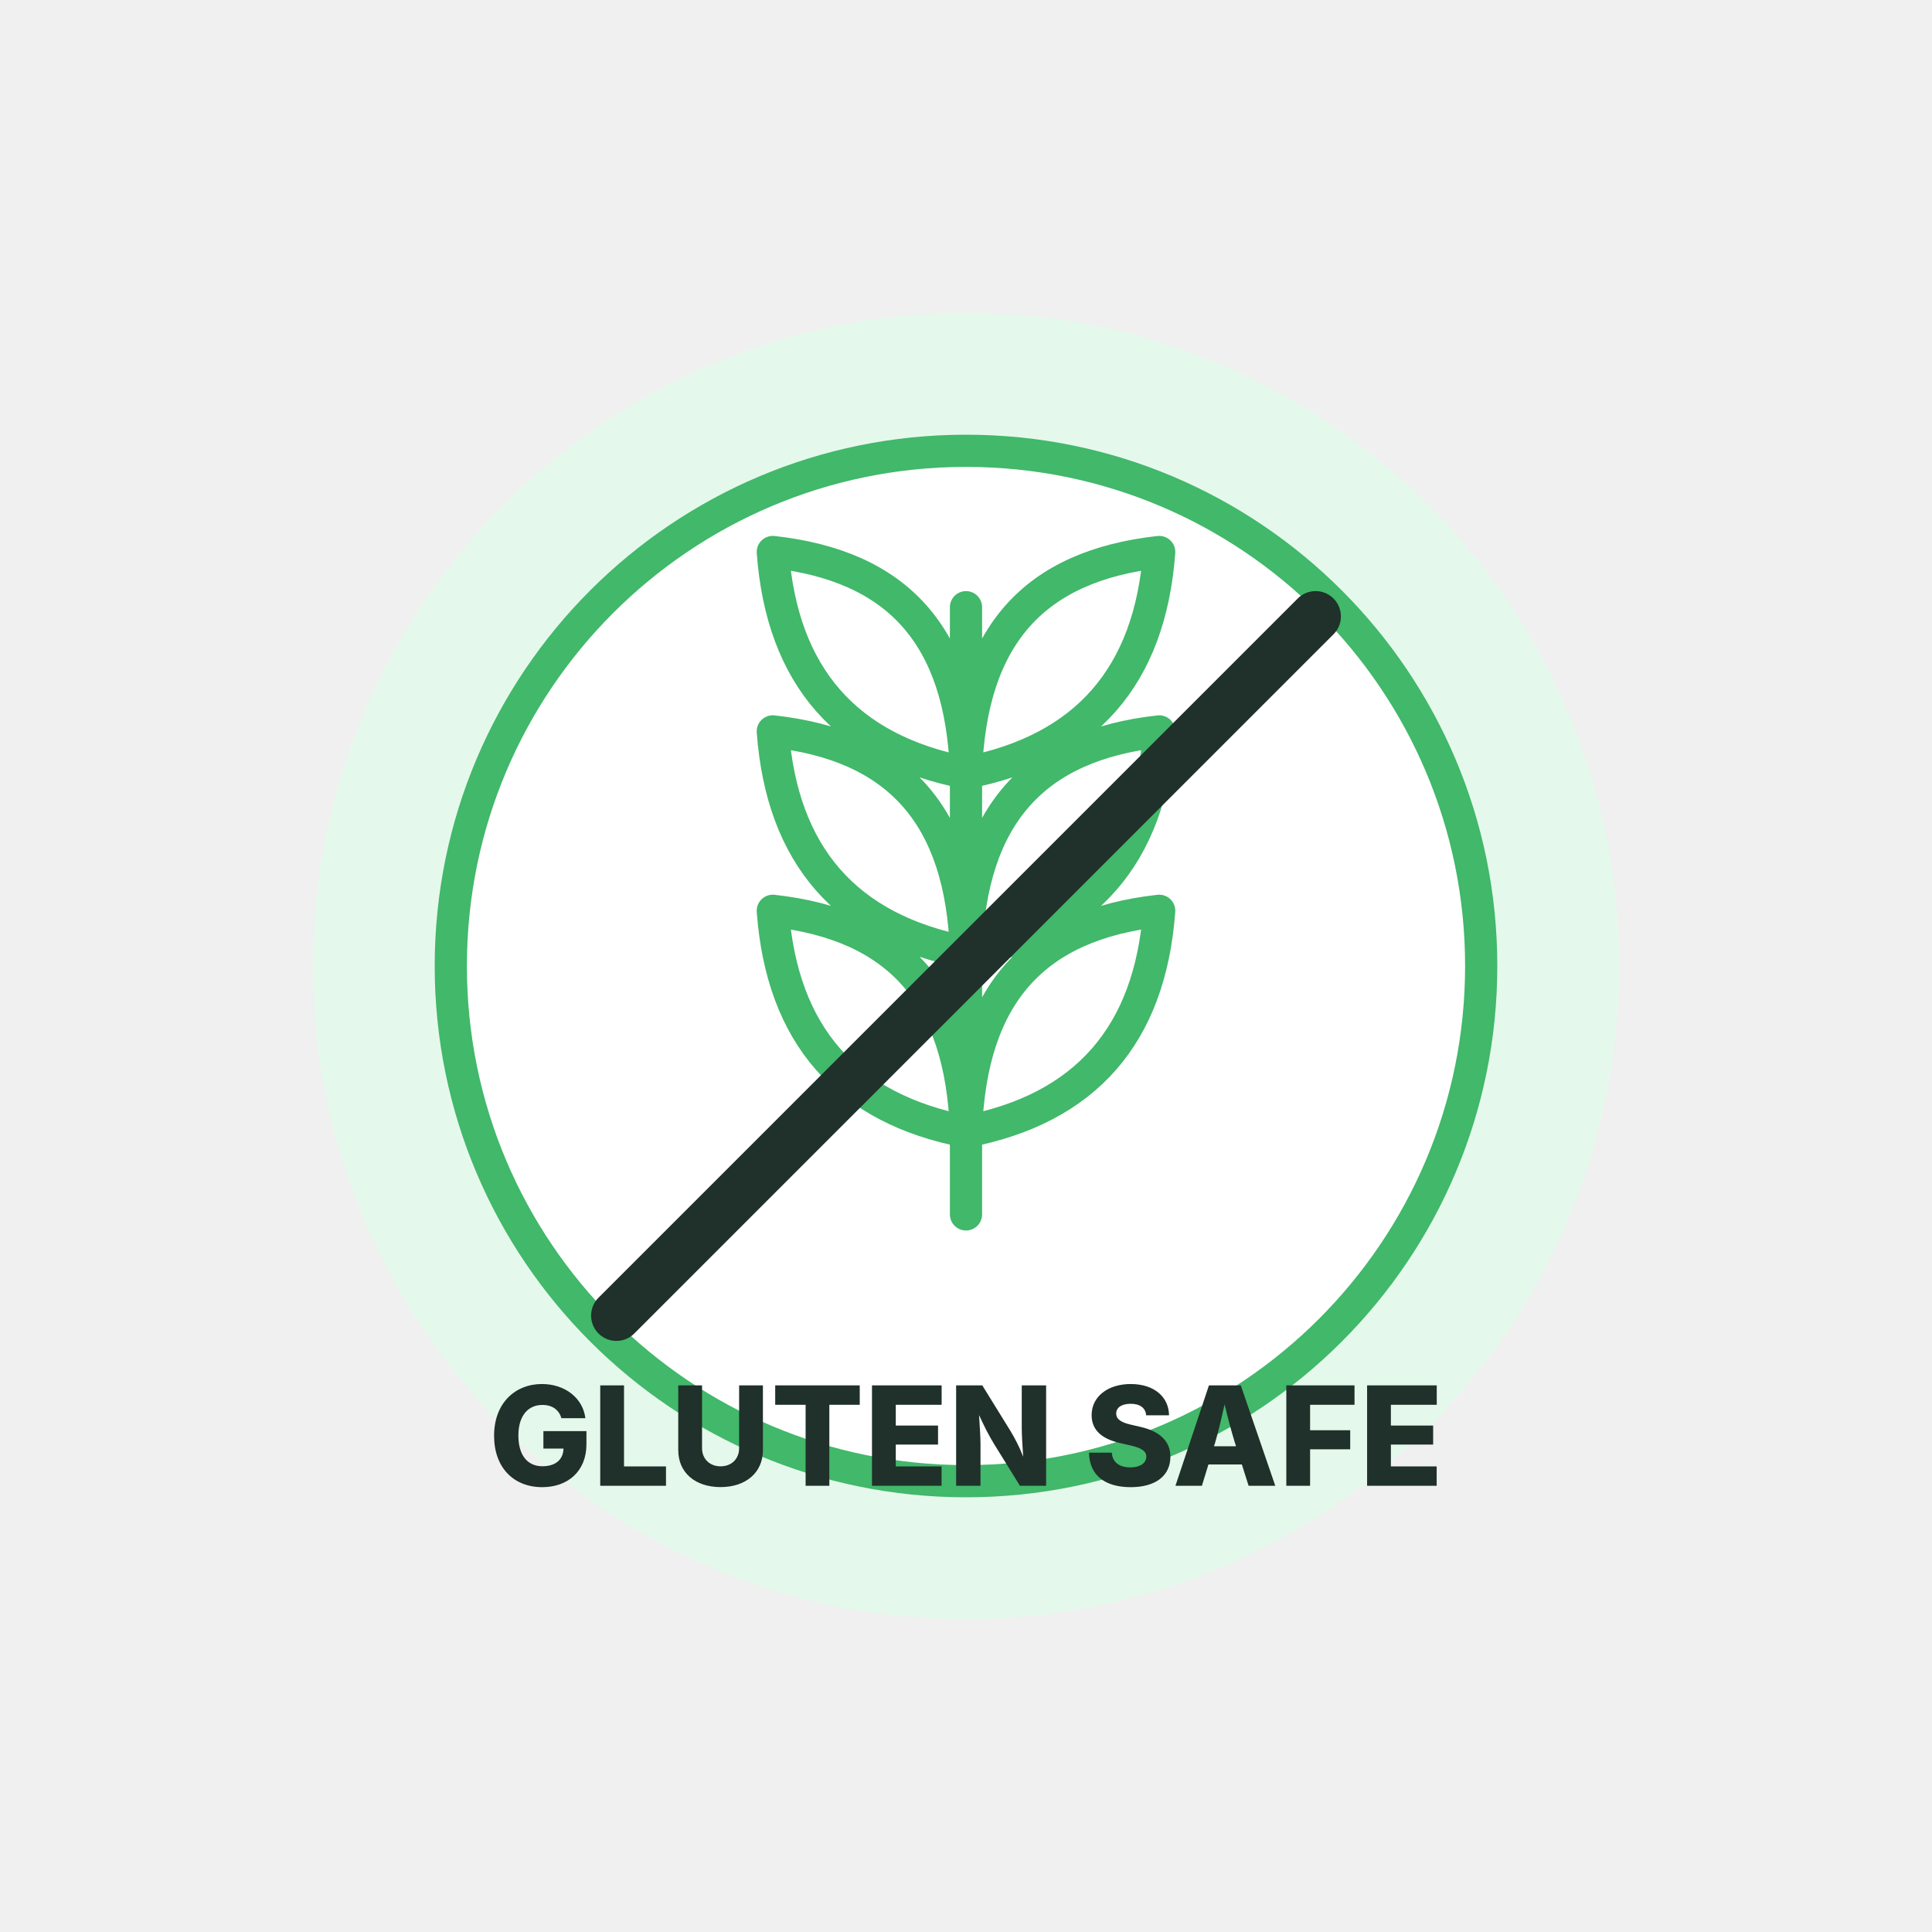
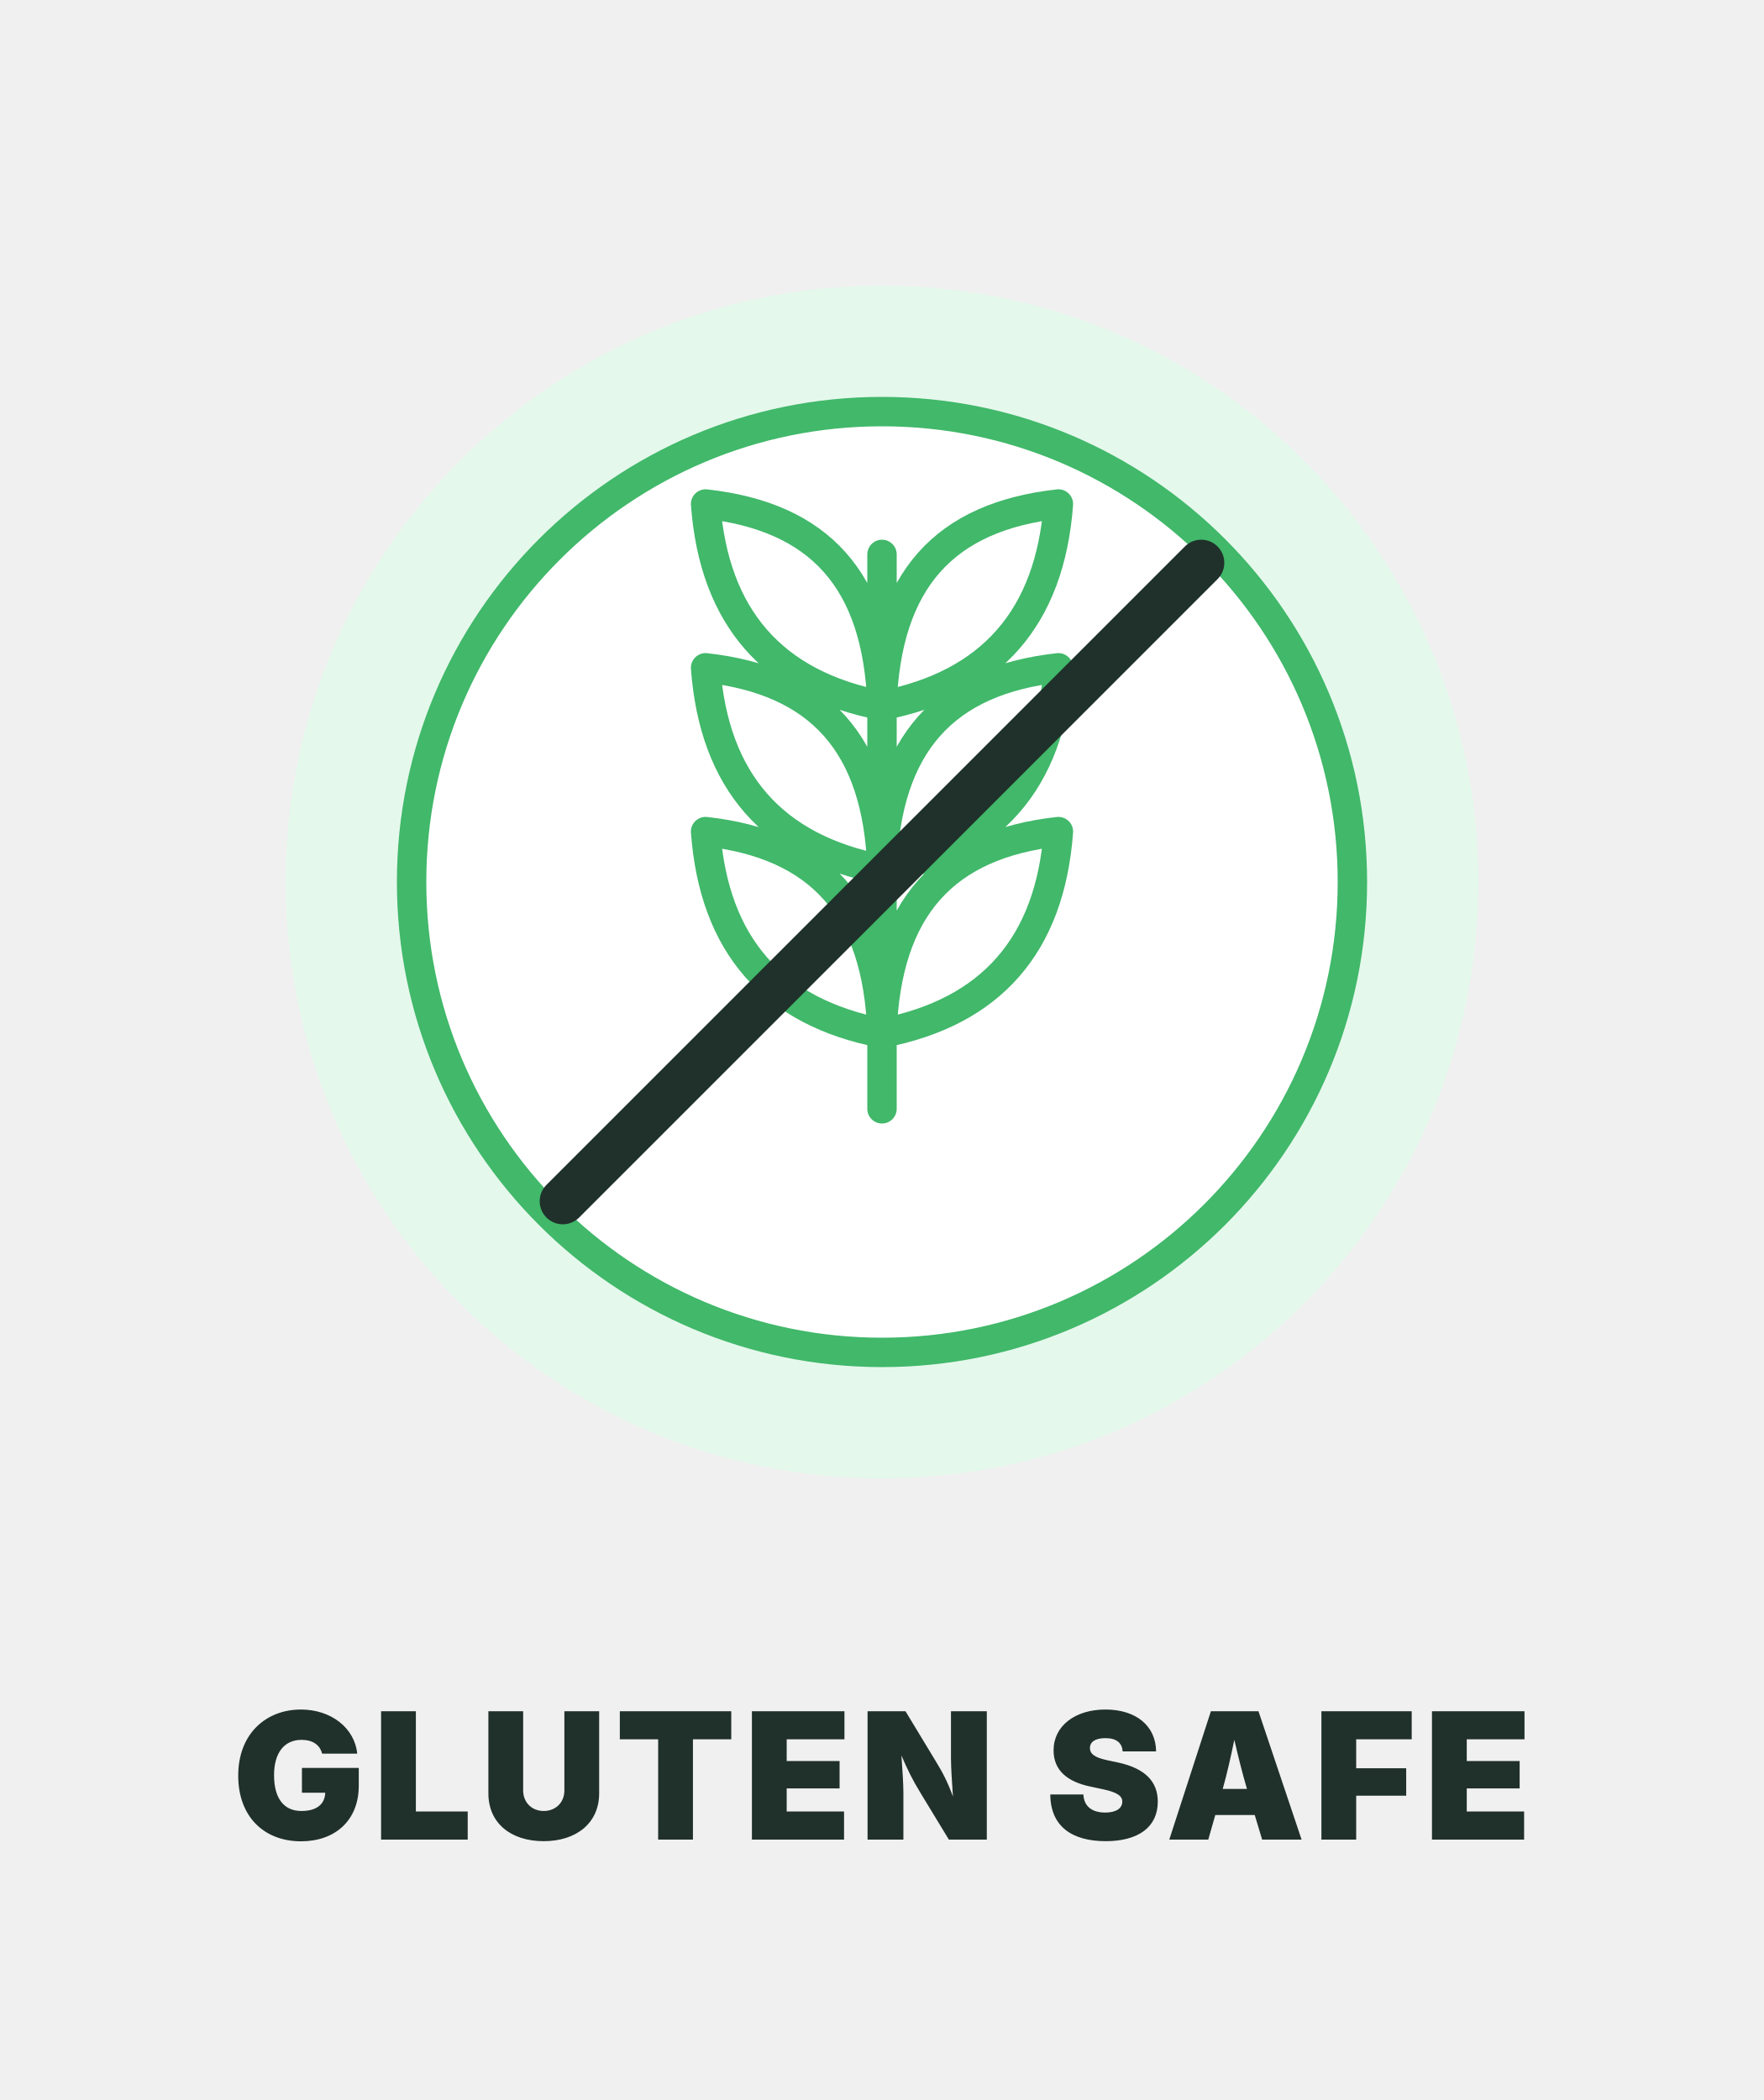
- <svg xmlns="http://www.w3.org/2000/svg" viewBox="0 0 420 420" fill="none">
-   <circle cx="210" cy="210" r="142" fill="#E5F8EC" />
-   <circle cx="210" cy="210" r="112" fill="#FFFFFF" stroke="#41B86A" stroke-width="7" />
-   <path d="M210 132v132M210 168c-26-5-40-21-42-48 27 3 41 18 42 48ZM210 207c-26-5-40-21-42-48 27 3 41 18 42 48ZM210 246c-26-5-40-21-42-48 27 3 41 18 42 48ZM210 168c26-5 40-21 42-48-27 3-41 18-42 48ZM210 207c26-5 40-21 42-48-27 3-41 18-42 48ZM210 246c26-5 40-21 42-48-27 3-41 18-42 48Z" stroke="#41B86A" stroke-width="7" stroke-linecap="round" stroke-linejoin="round" />
-   <path d="M134 286 286 134" stroke="#20302A" stroke-width="11" stroke-linecap="round" />
-   <text x="210" y="323" text-anchor="middle" fill="#20302A" font-family="Inter,Arial,sans-serif" font-size="30" font-weight="800">GLUTEN SAFE</text>
+ <svg xmlns="http://www.w3.org/2000/svg" viewBox="0 0 420 500" fill="none">
+   <g transform="translate(0 0)">
+     <circle cx="210" cy="210" r="142" fill="#E5F8EC" />
+     <circle cx="210" cy="210" r="112" fill="#FFFFFF" stroke="#41B86A" stroke-width="7" />
+     <path d="M210 132v132M210 168c-26-5-40-21-42-48 27 3 41 18 42 48ZM210 207c-26-5-40-21-42-48 27 3 41 18 42 48ZM210 246c-26-5-40-21-42-48 27 3 41 18 42 48ZM210 168c26-5 40-21 42-48-27 3-41 18-42 48ZM210 207c26-5 40-21 42-48-27 3-41 18-42 48ZM210 246c26-5 40-21 42-48-27 3-41 18-42 48Z" stroke="#41B86A" stroke-width="7" stroke-linecap="round" stroke-linejoin="round" />
+     <path d="M134 286 286 134" stroke="#20302A" stroke-width="11" stroke-linecap="round" />
+   </g>
+   <text x="210" y="438" text-anchor="middle" fill="#20302A" font-family="Inter,Arial,sans-serif" font-size="42" font-weight="900" letter-spacing="1.8">GLUTEN SAFE</text>
</svg>
